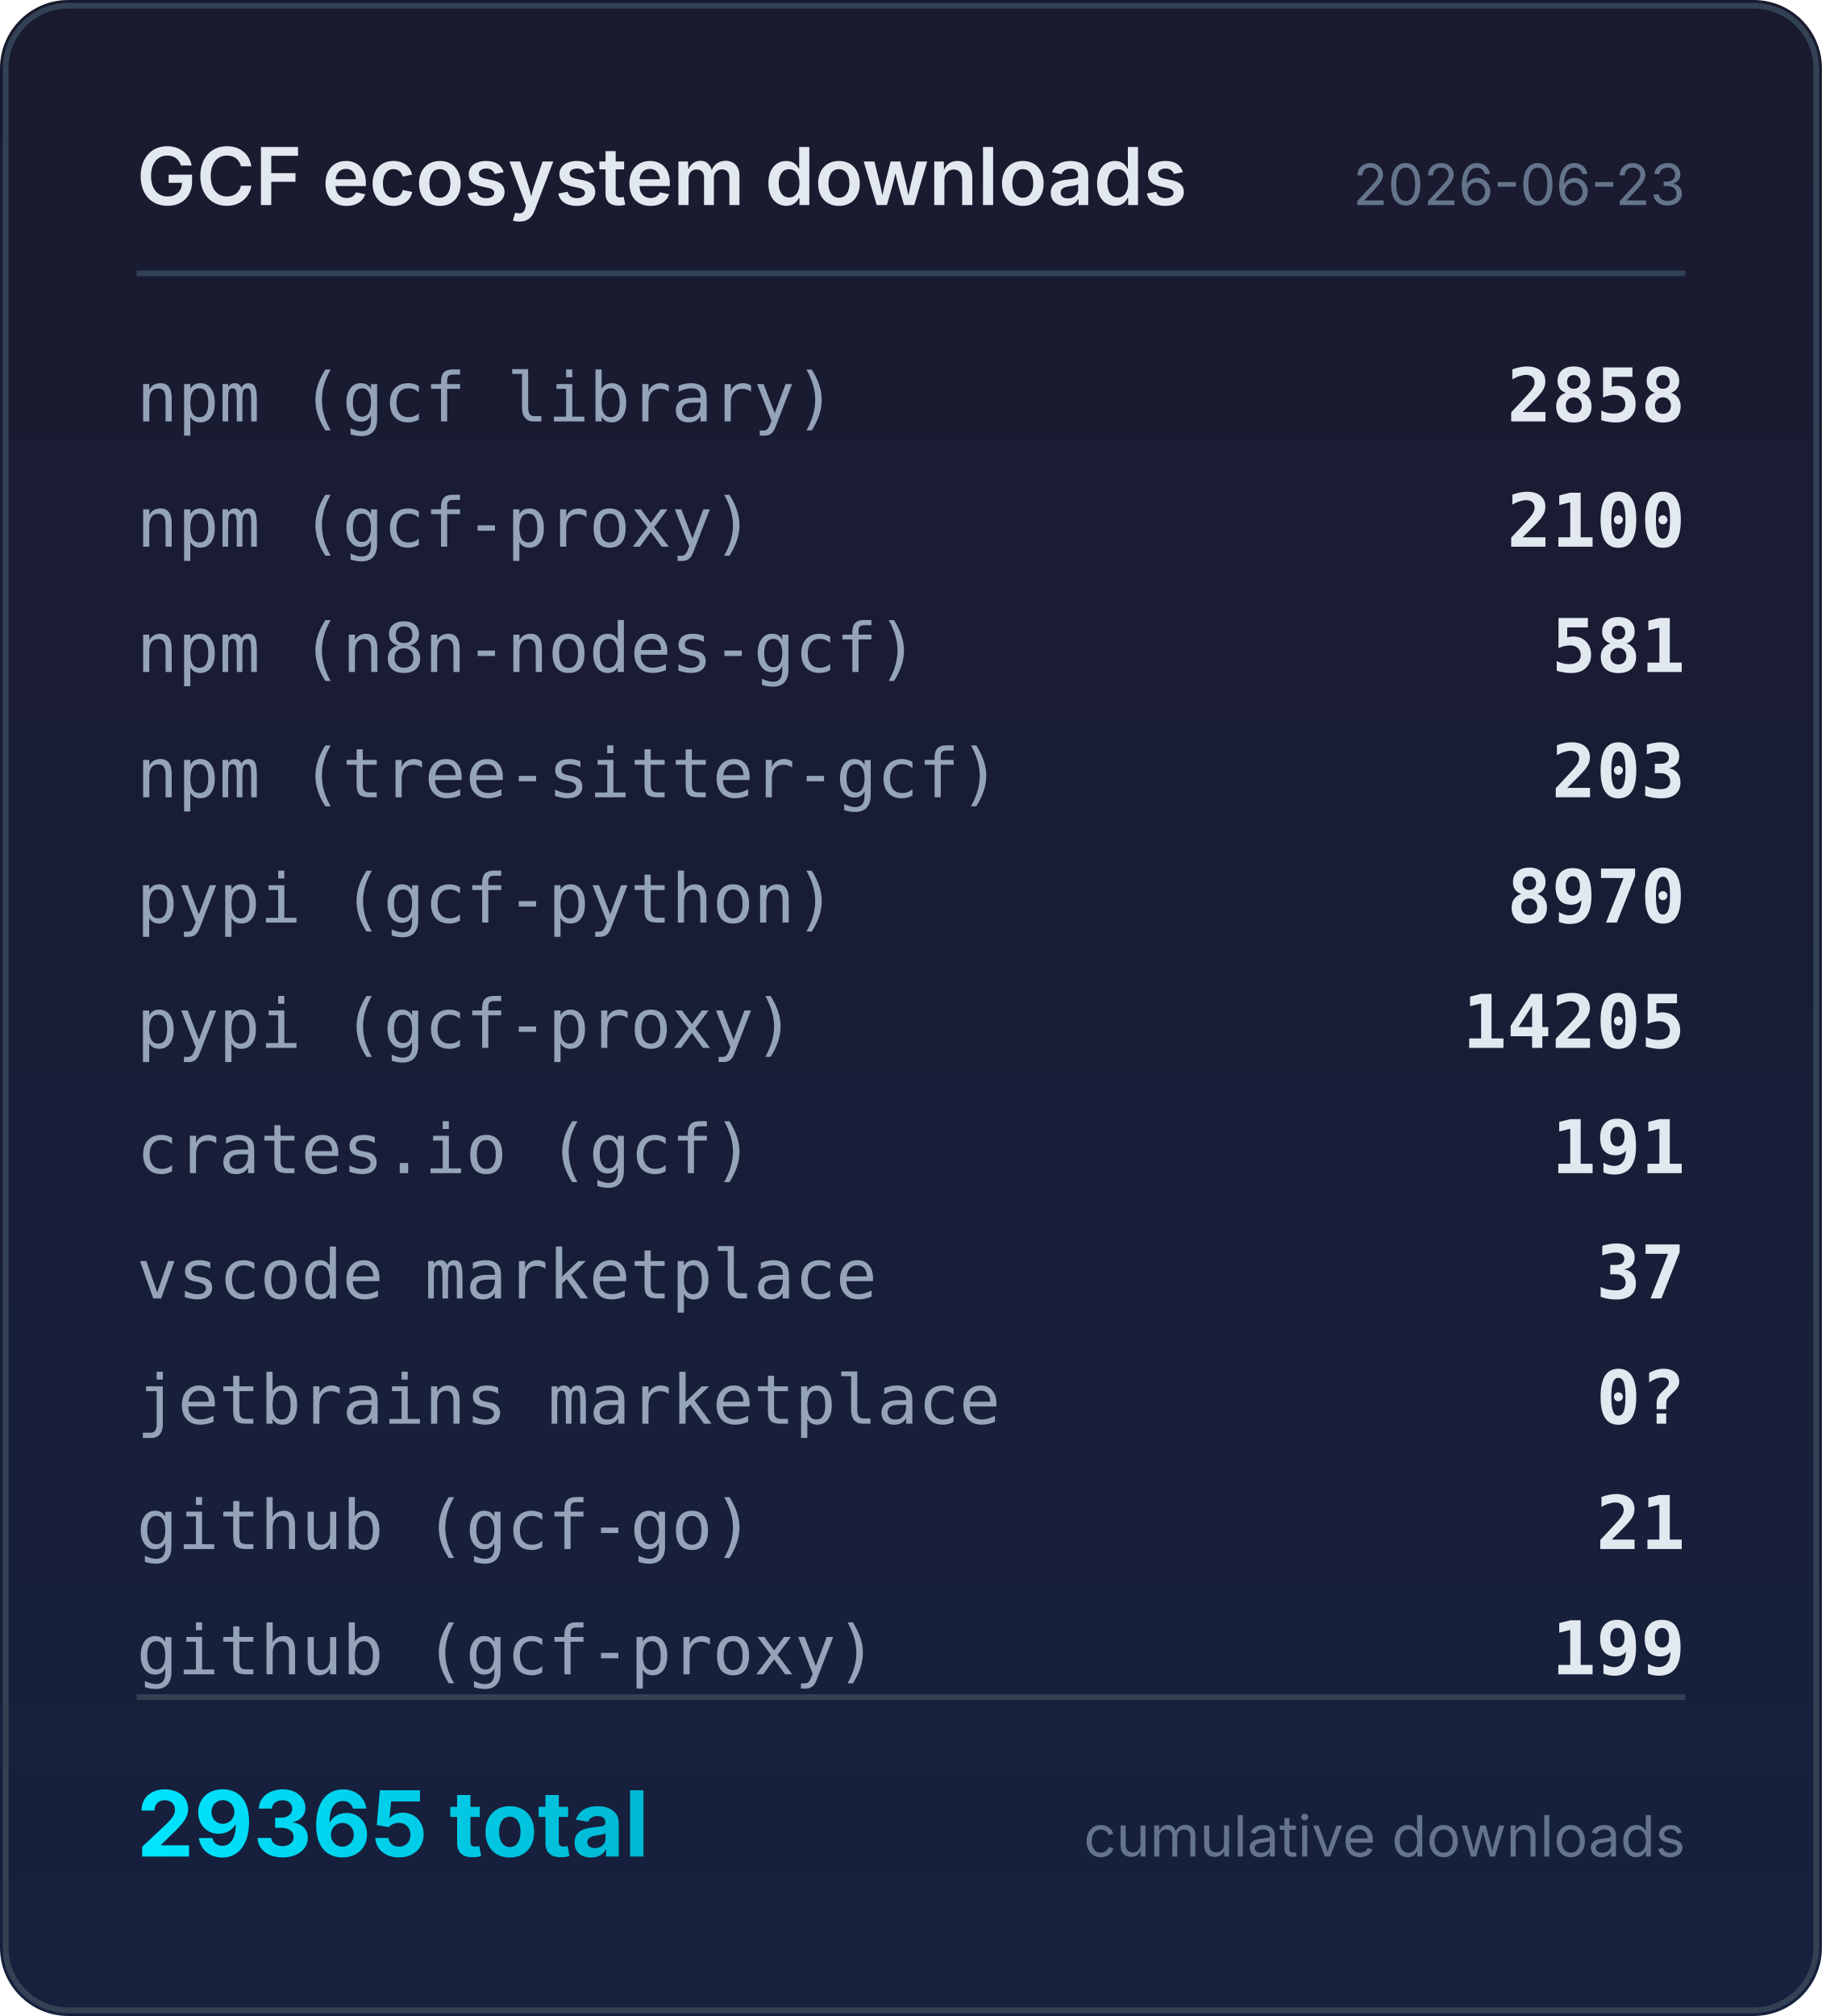
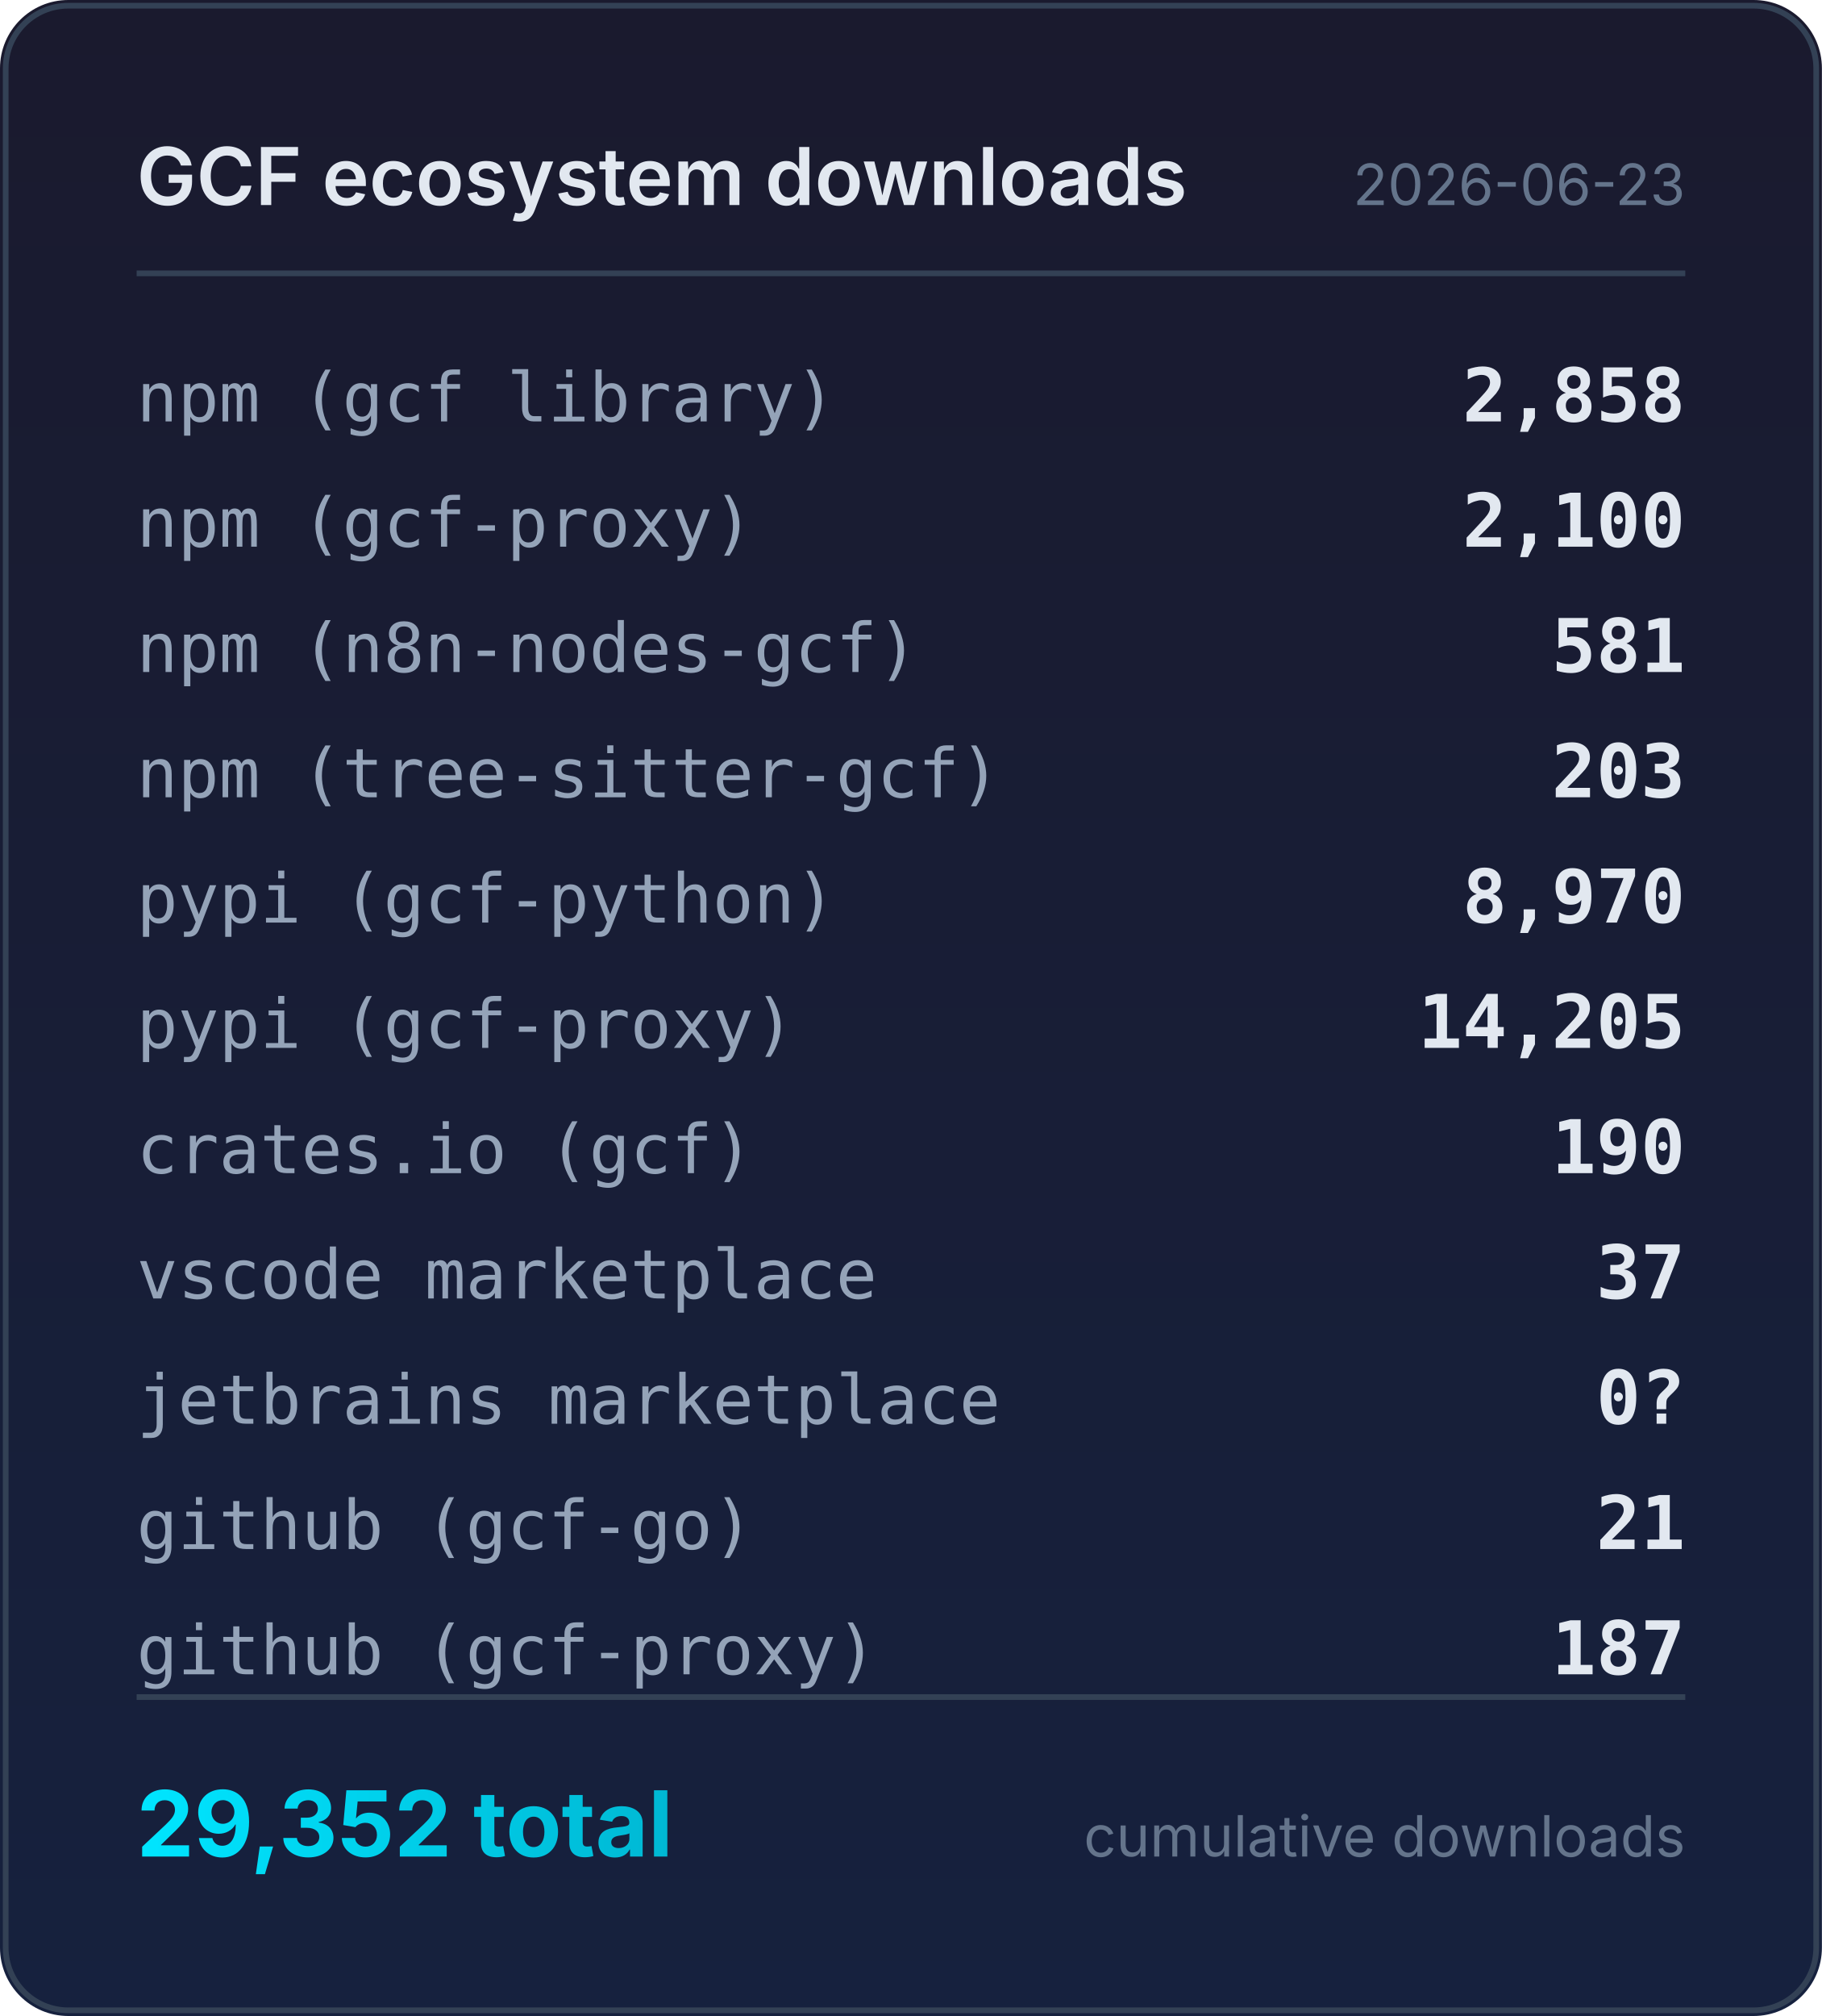
<svg xmlns="http://www.w3.org/2000/svg" width="320" height="354" viewBox="0 0 320 354">
  <defs>
    <linearGradient id="bg" x1="0" y1="0" x2="0" y2="1">
      <stop offset="0%" stop-color="#1a1a2e" />
      <stop offset="100%" stop-color="#16213e" />
    </linearGradient>
    <linearGradient id="accent" x1="0" y1="0" x2="1" y2="0">
      <stop offset="0%" stop-color="#00e5ff" />
      <stop offset="100%" stop-color="#00b8d4" />
    </linearGradient>
  </defs>
  <rect width="320" height="354" rx="12" fill="url(#bg)" />
  <rect x="1" y="1" width="318" height="352" rx="11" fill="none" stroke="#334155" stroke-width="1" />
  <text x="24" y="36" fill="#e2e8f0" font-family="system-ui,-apple-system,sans-serif" font-size="14" font-weight="600">GCF ecosystem downloads</text>
  <text x="296" y="36" fill="#64748b" font-family="system-ui,-apple-system,sans-serif" font-size="10" text-anchor="end">2026-06-23</text>
  <line x1="24" y1="48" x2="296" y2="48" stroke="#334155" stroke-width="1" />
  <text x="24" y="74" fill="#94a3b8" font-family="ui-monospace,monospace" font-size="12">npm (gcf library)</text>
-   <text x="296" y="74" fill="#e2e8f0" font-family="ui-monospace,monospace" font-size="13" font-weight="600" text-anchor="end">2858</text>
+   <text x="296" y="74" fill="#e2e8f0" font-family="ui-monospace,monospace" font-size="13" font-weight="600" text-anchor="end">2,858</text>
  <text x="24" y="96" fill="#94a3b8" font-family="ui-monospace,monospace" font-size="12">npm (gcf-proxy)</text>
-   <text x="296" y="96" fill="#e2e8f0" font-family="ui-monospace,monospace" font-size="13" font-weight="600" text-anchor="end">2100</text>
+   <text x="296" y="96" fill="#e2e8f0" font-family="ui-monospace,monospace" font-size="13" font-weight="600" text-anchor="end">2,100</text>
  <text x="24" y="118" fill="#94a3b8" font-family="ui-monospace,monospace" font-size="12">npm (n8n-nodes-gcf)</text>
  <text x="296" y="118" fill="#e2e8f0" font-family="ui-monospace,monospace" font-size="13" font-weight="600" text-anchor="end">581</text>
  <text x="24" y="140" fill="#94a3b8" font-family="ui-monospace,monospace" font-size="12">npm (tree-sitter-gcf)</text>
  <text x="296" y="140" fill="#e2e8f0" font-family="ui-monospace,monospace" font-size="13" font-weight="600" text-anchor="end">203</text>
  <text x="24" y="162" fill="#94a3b8" font-family="ui-monospace,monospace" font-size="12">pypi (gcf-python)</text>
-   <text x="296" y="162" fill="#e2e8f0" font-family="ui-monospace,monospace" font-size="13" font-weight="600" text-anchor="end">8970</text>
+   <text x="296" y="162" fill="#e2e8f0" font-family="ui-monospace,monospace" font-size="13" font-weight="600" text-anchor="end">8,970</text>
  <text x="24" y="184" fill="#94a3b8" font-family="ui-monospace,monospace" font-size="12">pypi (gcf-proxy)</text>
-   <text x="296" y="184" fill="#e2e8f0" font-family="ui-monospace,monospace" font-size="13" font-weight="600" text-anchor="end">14205</text>
+   <text x="296" y="184" fill="#e2e8f0" font-family="ui-monospace,monospace" font-size="13" font-weight="600" text-anchor="end">14,205</text>
  <text x="24" y="206" fill="#94a3b8" font-family="ui-monospace,monospace" font-size="12">crates.io (gcf)</text>
-   <text x="296" y="206" fill="#e2e8f0" font-family="ui-monospace,monospace" font-size="13" font-weight="600" text-anchor="end">191</text>
+   <text x="296" y="206" fill="#e2e8f0" font-family="ui-monospace,monospace" font-size="13" font-weight="600" text-anchor="end">190</text>
  <text x="24" y="228" fill="#94a3b8" font-family="ui-monospace,monospace" font-size="12">vscode marketplace</text>
  <text x="296" y="228" fill="#e2e8f0" font-family="ui-monospace,monospace" font-size="13" font-weight="600" text-anchor="end">37</text>
  <text x="24" y="250" fill="#94a3b8" font-family="ui-monospace,monospace" font-size="12">jetbrains marketplace</text>
  <text x="296" y="250" fill="#e2e8f0" font-family="ui-monospace,monospace" font-size="13" font-weight="600" text-anchor="end">0?</text>
  <text x="24" y="272" fill="#94a3b8" font-family="ui-monospace,monospace" font-size="12">github (gcf-go)</text>
  <text x="296" y="272" fill="#e2e8f0" font-family="ui-monospace,monospace" font-size="13" font-weight="600" text-anchor="end">21</text>
  <text x="24" y="294" fill="#94a3b8" font-family="ui-monospace,monospace" font-size="12">github (gcf-proxy)</text>
-   <text x="296" y="294" fill="#e2e8f0" font-family="ui-monospace,monospace" font-size="13" font-weight="600" text-anchor="end">199</text>
+   <text x="296" y="294" fill="#e2e8f0" font-family="ui-monospace,monospace" font-size="13" font-weight="600" text-anchor="end">187</text>
  <line x1="24" y1="298" x2="296" y2="298" stroke="#334155" stroke-width="1" />
-   <text x="24" y="326" fill="url(#accent)" font-family="system-ui,-apple-system,sans-serif" font-size="16" font-weight="700">29365 total</text>
+   <text x="24" y="326" fill="url(#accent)" font-family="system-ui,-apple-system,sans-serif" font-size="16" font-weight="700">29,352 total</text>
  <text x="296" y="326" fill="#64748b" font-family="system-ui,-apple-system,sans-serif" font-size="10" text-anchor="end">cumulative downloads</text>
</svg>
